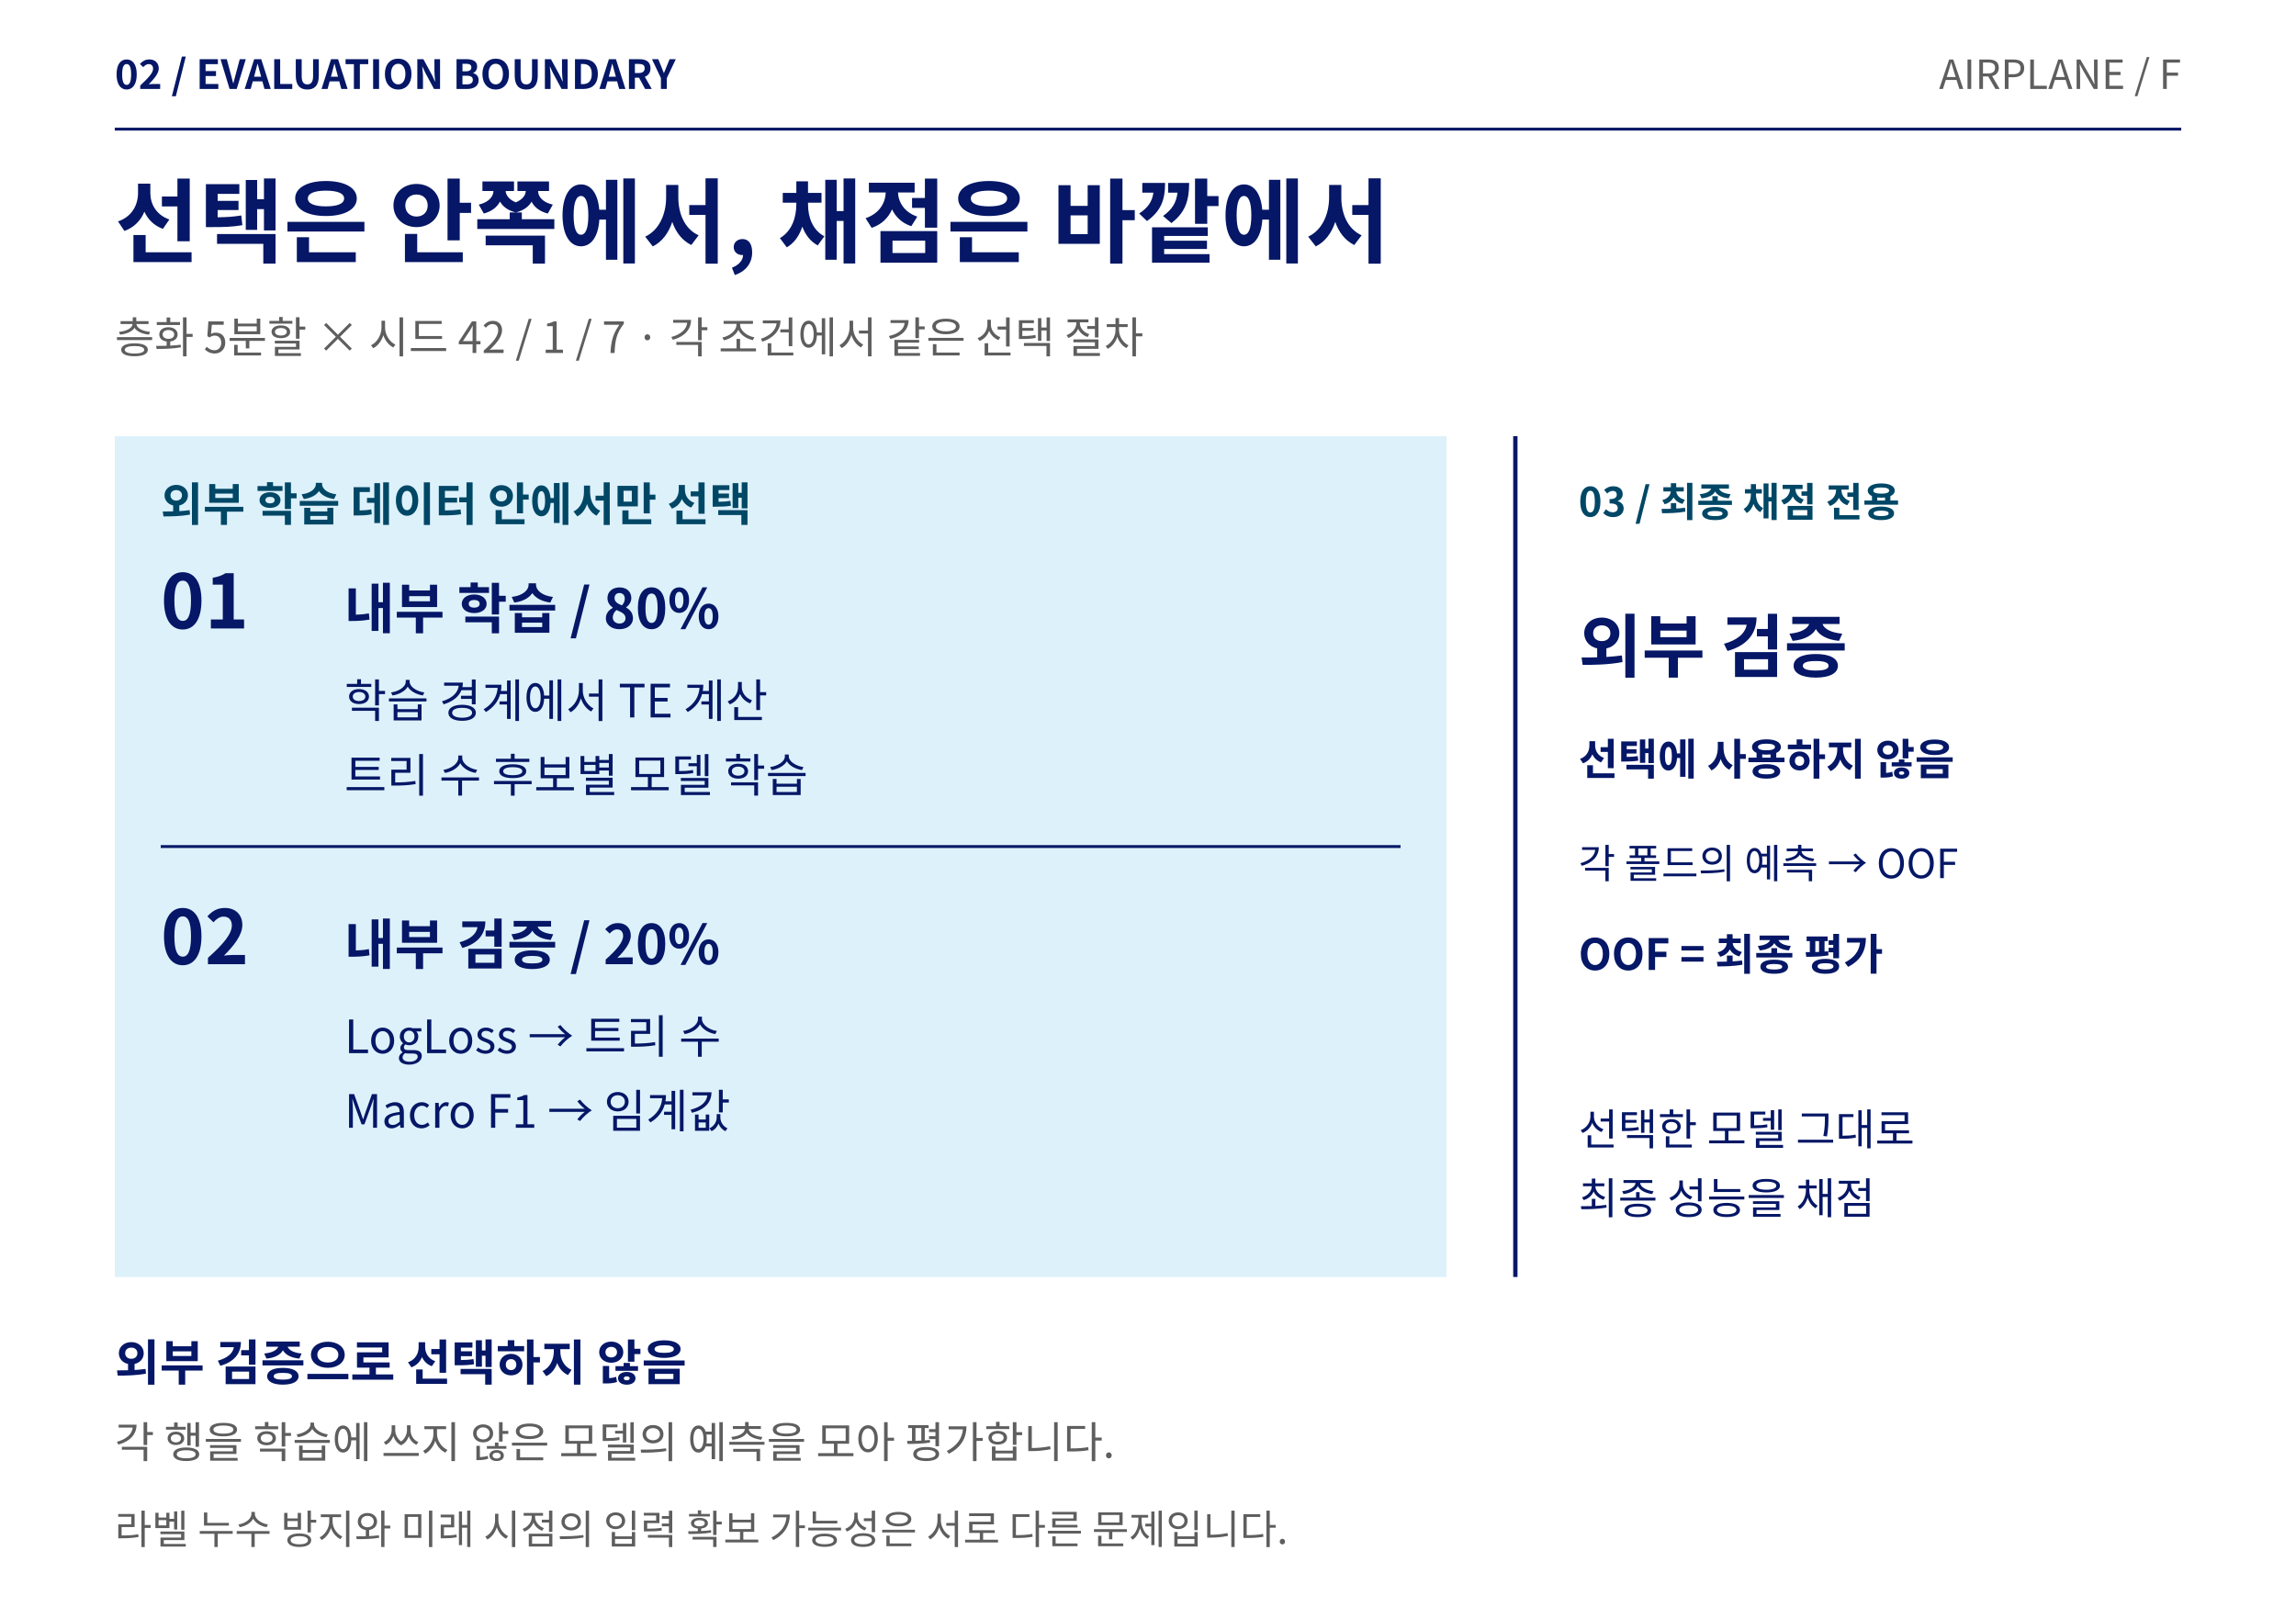
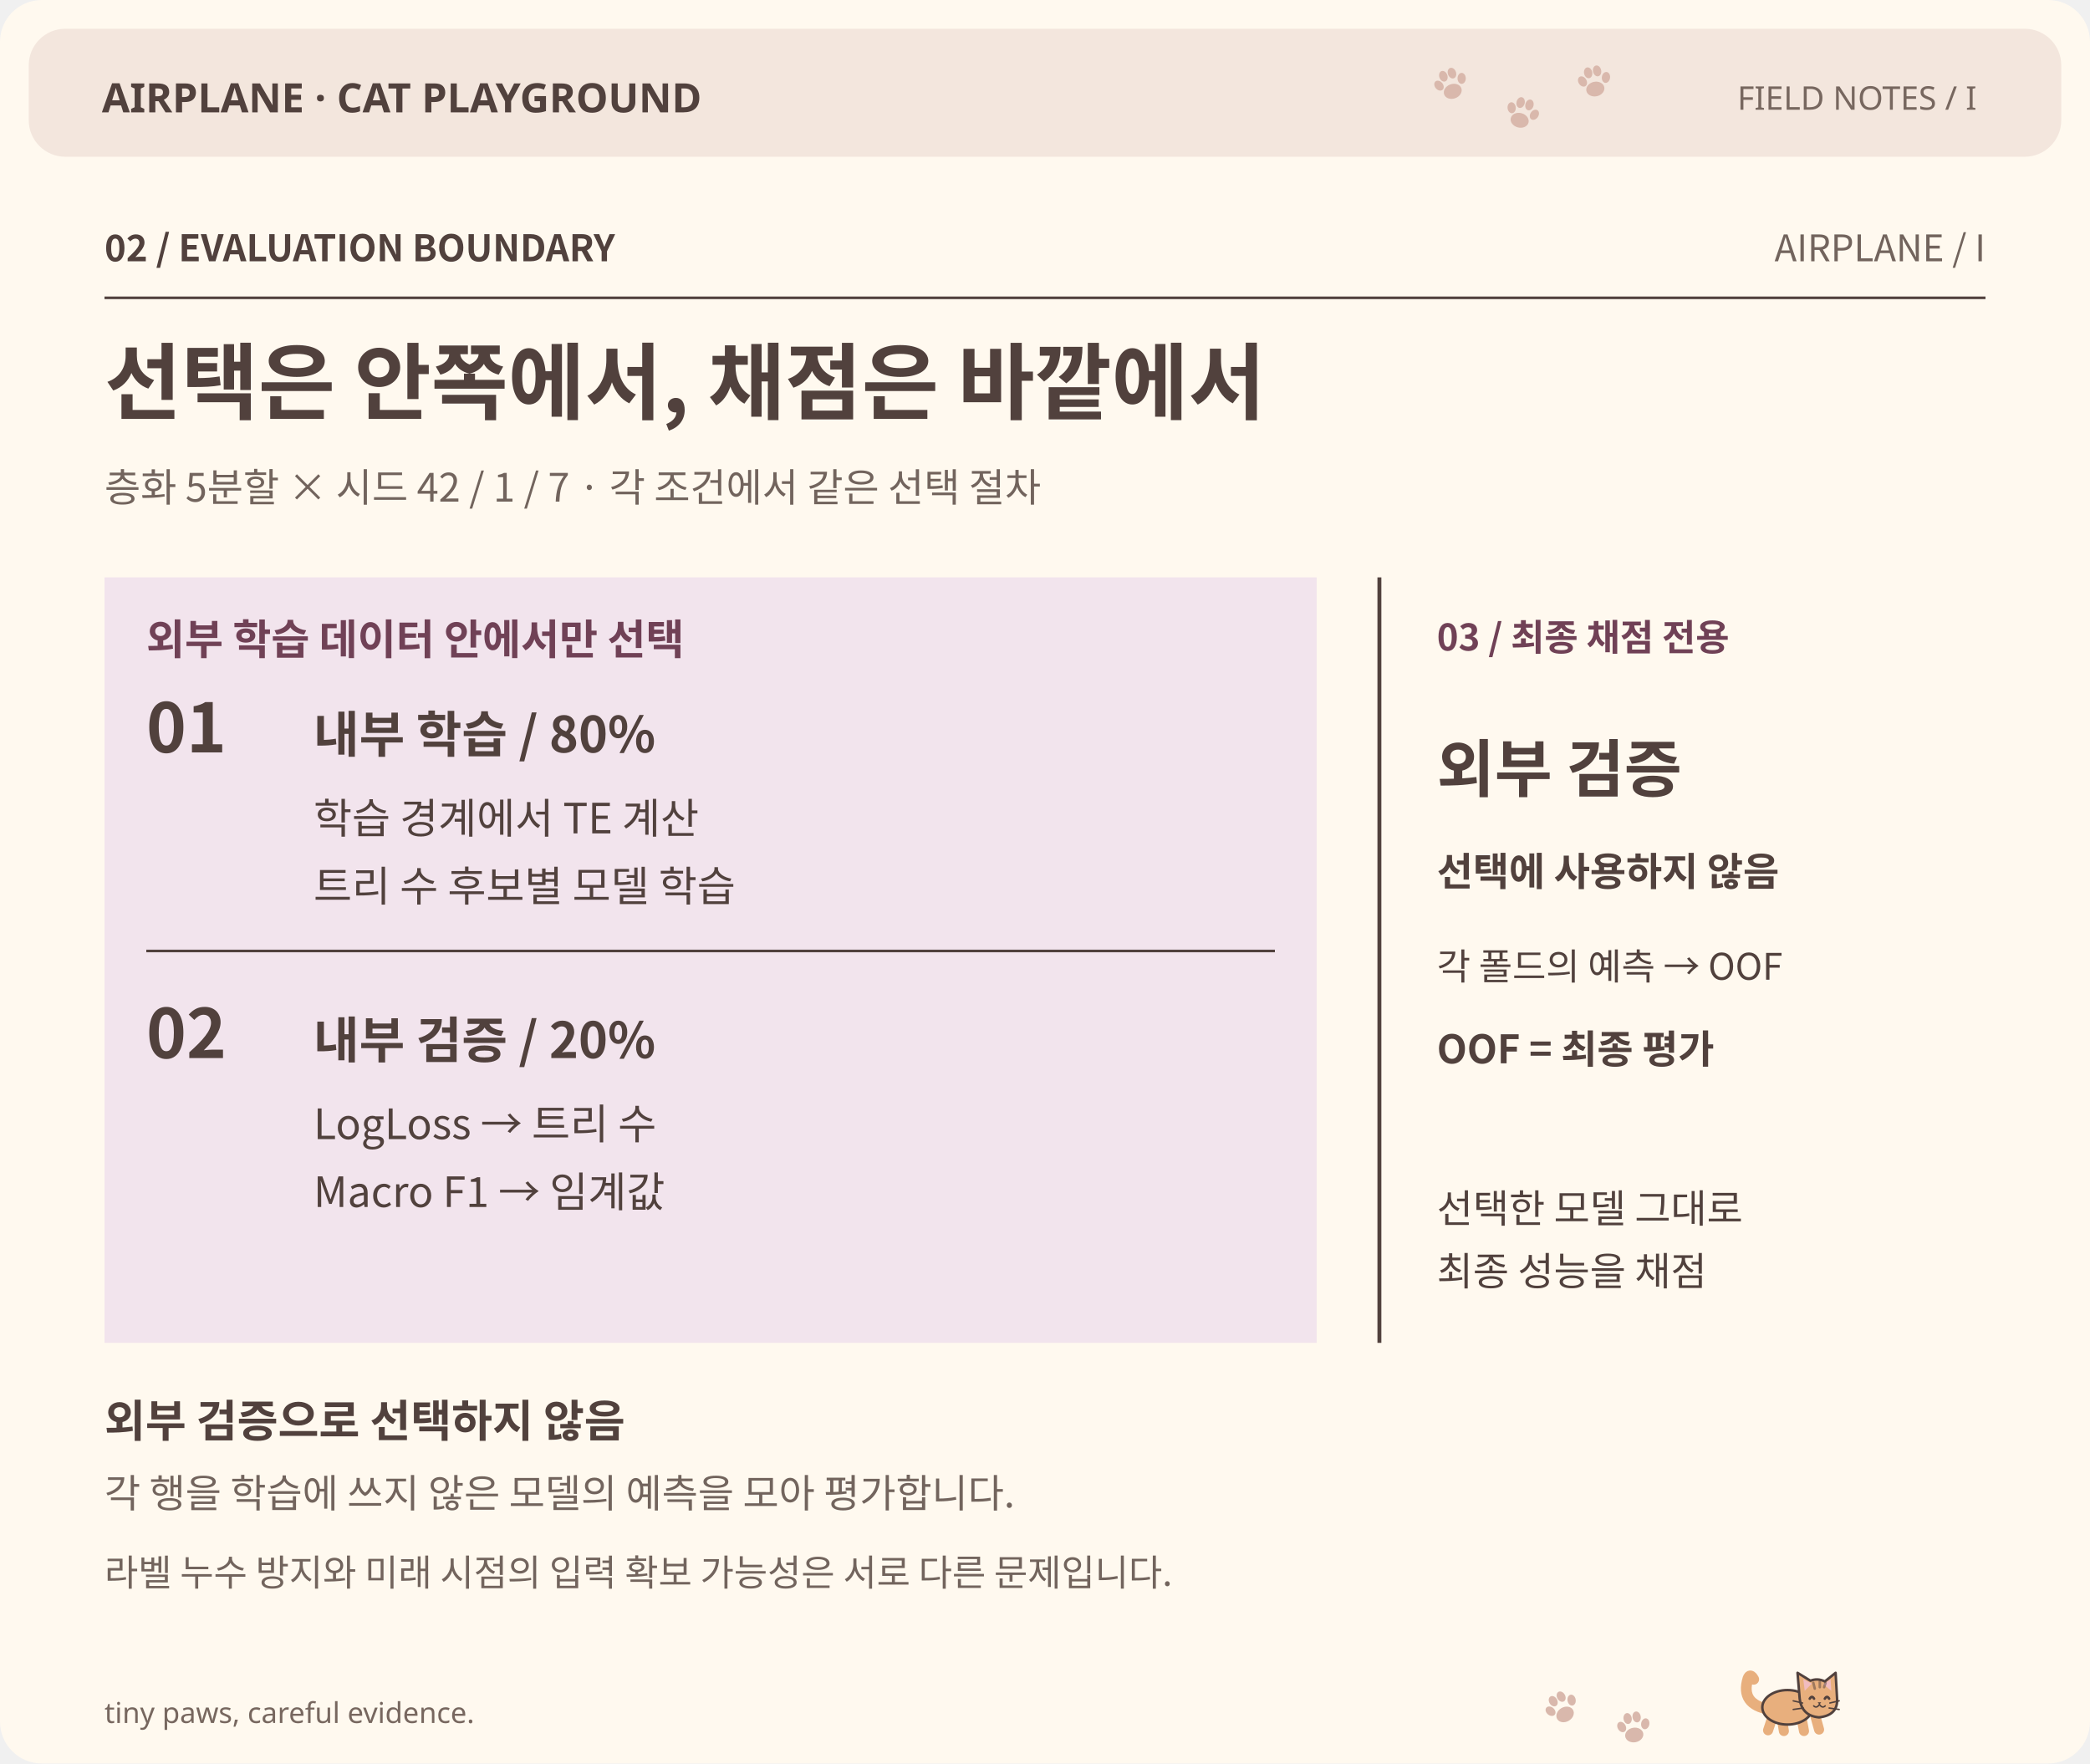
- <svg xmlns="http://www.w3.org/2000/svg" width="1600" height="1120" viewBox="0 0 1600 1120" role="img" aria-labelledby="title desc">
-   <rect width="1600" height="1120" fill="#FFFFFF" />
-   <text x="80" y="62" fill="#051766" font-family="Noto Sans CJK KR, Malgun Gothic, Apple SD Gothic Neo, sans-serif" font-size="28" font-weight="700" text-anchor="start" style="font-variant-numeric:tabular-nums">02 / EVALUATION BOUNDARY</text>
-   <text x="1520" y="62" fill="#5E5E5E" font-family="Noto Sans CJK KR, Malgun Gothic, Apple SD Gothic Neo, sans-serif" font-size="28" font-weight="400" text-anchor="end" style="font-variant-numeric:tabular-nums">AIRPLANE / F</text>
-   <line x1="80" y1="90" x2="1520" y2="90" stroke="#051766" stroke-width="2" />
-   <text x="80" y="178" fill="#051766" font-family="Noto Sans CJK KR, Malgun Gothic, Apple SD Gothic Neo, sans-serif" font-size="64" font-weight="800" text-anchor="start" style="font-variant-numeric:tabular-nums">선택은 안쪽에서, 채점은 바깥에서</text>
-   <text x="80" y="246" fill="#5E5E5E" font-family="Noto Sans CJK KR, Malgun Gothic, Apple SD Gothic Neo, sans-serif" font-size="30" font-weight="400" text-anchor="start" style="font-variant-numeric:tabular-nums">층화 5분할 × 시드 42 / 1 / 7 · 각 조건에서 같은 선택 절차</text>
-   <rect x="80" y="304" width="928" height="586" fill="#DDF1FB" />
-   <text x="112" y="363" fill="#004766" font-family="Noto Sans CJK KR, Malgun Gothic, Apple SD Gothic Neo, sans-serif" font-size="32" font-weight="700" text-anchor="start" style="font-variant-numeric:tabular-nums">외부 학습 데이터 안에서만 선택</text>
-   <text x="112" y="438" fill="#051766" font-family="Noto Sans CJK KR, Malgun Gothic, Apple SD Gothic Neo, sans-serif" font-size="52" font-weight="800" text-anchor="start" style="font-variant-numeric:tabular-nums">01</text>
-   <text x="240" y="438" fill="#051766" font-family="Noto Sans CJK KR, Malgun Gothic, Apple SD Gothic Neo, sans-serif" font-size="38" font-weight="700" text-anchor="start" style="font-variant-numeric:tabular-nums">내부 학습 / 80%</text>
-   <text x="240" y="500" fill="#051766" font-family="Noto Sans CJK KR, Malgun Gothic, Apple SD Gothic Neo, sans-serif" font-size="32" font-weight="400" text-anchor="start" style="font-variant-numeric:tabular-nums">학습 경계에서 TE 계산</text>
-   <text x="240" y="552" fill="#051766" font-family="Noto Sans CJK KR, Malgun Gothic, Apple SD Gothic Neo, sans-serif" font-size="32" font-weight="400" text-anchor="start" style="font-variant-numeric:tabular-nums">트리 수 후보별 모델 학습</text>
-   <text x="112" y="672" fill="#051766" font-family="Noto Sans CJK KR, Malgun Gothic, Apple SD Gothic Neo, sans-serif" font-size="52" font-weight="800" text-anchor="start" style="font-variant-numeric:tabular-nums">02</text>
-   <text x="240" y="672" fill="#051766" font-family="Noto Sans CJK KR, Malgun Gothic, Apple SD Gothic Neo, sans-serif" font-size="38" font-weight="700" text-anchor="start" style="font-variant-numeric:tabular-nums">내부 검증 / 20%</text>
-   <text x="240" y="734" fill="#051766" font-family="Noto Sans CJK KR, Malgun Gothic, Apple SD Gothic Neo, sans-serif" font-size="32" font-weight="400" text-anchor="start" style="font-variant-numeric:tabular-nums">LogLoss → 트리 수</text>
-   <text x="240" y="786" fill="#051766" font-family="Noto Sans CJK KR, Malgun Gothic, Apple SD Gothic Neo, sans-serif" font-size="32" font-weight="400" text-anchor="start" style="font-variant-numeric:tabular-nums">Macro F1 → 임계값</text>
-   <line x1="112" y1="590" x2="976" y2="590" stroke="#051766" stroke-width="2" />
-   <line x1="1056" y1="304" x2="1056" y2="890" stroke="#051766" stroke-width="3" />
-   <text x="1100" y="360" fill="#004766" font-family="Noto Sans CJK KR, Malgun Gothic, Apple SD Gothic Neo, sans-serif" font-size="28" font-weight="700" text-anchor="start" style="font-variant-numeric:tabular-nums">03 / 최종 채점 전용</text>
-   <text x="1100" y="468" fill="#051766" font-family="Noto Sans CJK KR, Malgun Gothic, Apple SD Gothic Neo, sans-serif" font-size="48" font-weight="800" text-anchor="start" style="font-variant-numeric:tabular-nums">외부 검증</text>
-   <text x="1100" y="540" fill="#051766" font-family="Noto Sans CJK KR, Malgun Gothic, Apple SD Gothic Neo, sans-serif" font-size="30" font-weight="700" text-anchor="start" style="font-variant-numeric:tabular-nums">선택에 사용하지 않음</text>
-   <text x="1100" y="612" fill="#051766" font-family="Noto Sans CJK KR, Malgun Gothic, Apple SD Gothic Neo, sans-serif" font-size="28" font-weight="400" text-anchor="start" style="font-variant-numeric:tabular-nums">각 폴드의 예측 → OOF</text>
-   <text x="1100" y="676" fill="#051766" font-family="Noto Sans CJK KR, Malgun Gothic, Apple SD Gothic Neo, sans-serif" font-size="30" font-weight="700" text-anchor="start" style="font-variant-numeric:tabular-nums">OOF = 최종 평가</text>
-   <text x="1100" y="798" fill="#051766" font-family="Noto Sans CJK KR, Malgun Gothic, Apple SD Gothic Neo, sans-serif" font-size="30" font-weight="400" text-anchor="start" style="font-variant-numeric:tabular-nums">선택한 모델 그대로</text>
-   <text x="1100" y="846" fill="#051766" font-family="Noto Sans CJK KR, Malgun Gothic, Apple SD Gothic Neo, sans-serif" font-size="30" font-weight="400" text-anchor="start" style="font-variant-numeric:tabular-nums">최종 성능을 채점</text>
-   <text x="80" y="962" fill="#051766" font-family="Noto Sans CJK KR, Malgun Gothic, Apple SD Gothic Neo, sans-serif" font-size="34" font-weight="700" text-anchor="start" style="font-variant-numeric:tabular-nums">외부 검증으로 선택하지 않음</text>
-   <text x="80" y="1016" fill="#5E5E5E" font-family="Noto Sans CJK KR, Malgun Gothic, Apple SD Gothic Neo, sans-serif" font-size="30" font-weight="400" text-anchor="start" style="font-variant-numeric:tabular-nums">각 행을 학습에 쓰지 않은 모델의 예측을 모아 평가합니다.</text>
-   <text x="80" y="1076" fill="#5E5E5E" font-family="Noto Sans CJK KR, Malgun Gothic, Apple SD Gothic Neo, sans-serif" font-size="28" font-weight="400" text-anchor="start" style="font-variant-numeric:tabular-nums">라벨 누수 방지와 미래 시점의 입력 확보 가능성은 서로 다른 문제입니다.</text>
+ <svg xmlns="http://www.w3.org/2000/svg" width="1600" height="1350" viewBox="0 0 1600 1350" role="img" aria-labelledby="title desc">
+   <rect width="1600" height="1350" rx="32" fill="#FFF9EF" />
+   <rect x="22" y="22" width="1556" height="98" rx="28" fill="#F3E6DD" />
+   <text x="78" y="86" fill="#51413D" font-family="sans-serif" font-size="31" font-weight="700">AIRPLANE · CAT PLAYGROUND</text>
+   <text x="1330" y="84" fill="#77675F" font-family="sans-serif" font-size="25">FIELD NOTES / I</text>
+   <g transform="translate(0 138)">
+     <rect width="1600" height="1120" fill="#FFF9EF" />
+     <text x="80" y="62" fill="#51413D" font-family="Noto Sans CJK KR, Malgun Gothic, Apple SD Gothic Neo, sans-serif" font-size="28" font-weight="700" text-anchor="start" style="font-variant-numeric:tabular-nums">02 / EVALUATION BOUNDARY</text>
+     <text x="1520" y="62" fill="#72645D" font-family="Noto Sans CJK KR, Malgun Gothic, Apple SD Gothic Neo, sans-serif" font-size="28" font-weight="400" text-anchor="end" style="font-variant-numeric:tabular-nums">AIRPLANE / I</text>
+     <line x1="80" y1="90" x2="1520" y2="90" stroke="#51413D" stroke-width="2" />
+     <text x="80" y="178" fill="#51413D" font-family="Noto Sans CJK KR, Malgun Gothic, Apple SD Gothic Neo, sans-serif" font-size="64" font-weight="800" text-anchor="start" style="font-variant-numeric:tabular-nums">선택은 안쪽에서, 채점은 바깥에서</text>
+     <text x="80" y="246" fill="#72645D" font-family="Noto Sans CJK KR, Malgun Gothic, Apple SD Gothic Neo, sans-serif" font-size="30" font-weight="400" text-anchor="start" style="font-variant-numeric:tabular-nums">층화 5분할 × 시드 42 / 1 / 7 · 각 조건에서 같은 선택 절차</text>
+     <rect x="80" y="304" width="928" height="586" fill="#F2E4ED" />
+     <text x="112" y="363" fill="#704156" font-family="Noto Sans CJK KR, Malgun Gothic, Apple SD Gothic Neo, sans-serif" font-size="32" font-weight="700" text-anchor="start" style="font-variant-numeric:tabular-nums">외부 학습 데이터 안에서만 선택</text>
+     <text x="112" y="438" fill="#51413D" font-family="Noto Sans CJK KR, Malgun Gothic, Apple SD Gothic Neo, sans-serif" font-size="52" font-weight="800" text-anchor="start" style="font-variant-numeric:tabular-nums">01</text>
+     <text x="240" y="438" fill="#51413D" font-family="Noto Sans CJK KR, Malgun Gothic, Apple SD Gothic Neo, sans-serif" font-size="38" font-weight="700" text-anchor="start" style="font-variant-numeric:tabular-nums">내부 학습 / 80%</text>
+     <text x="240" y="500" fill="#51413D" font-family="Noto Sans CJK KR, Malgun Gothic, Apple SD Gothic Neo, sans-serif" font-size="32" font-weight="400" text-anchor="start" style="font-variant-numeric:tabular-nums">학습 경계에서 TE 계산</text>
+     <text x="240" y="552" fill="#51413D" font-family="Noto Sans CJK KR, Malgun Gothic, Apple SD Gothic Neo, sans-serif" font-size="32" font-weight="400" text-anchor="start" style="font-variant-numeric:tabular-nums">트리 수 후보별 모델 학습</text>
+     <text x="112" y="672" fill="#51413D" font-family="Noto Sans CJK KR, Malgun Gothic, Apple SD Gothic Neo, sans-serif" font-size="52" font-weight="800" text-anchor="start" style="font-variant-numeric:tabular-nums">02</text>
+     <text x="240" y="672" fill="#51413D" font-family="Noto Sans CJK KR, Malgun Gothic, Apple SD Gothic Neo, sans-serif" font-size="38" font-weight="700" text-anchor="start" style="font-variant-numeric:tabular-nums">내부 검증 / 20%</text>
+     <text x="240" y="734" fill="#51413D" font-family="Noto Sans CJK KR, Malgun Gothic, Apple SD Gothic Neo, sans-serif" font-size="32" font-weight="400" text-anchor="start" style="font-variant-numeric:tabular-nums">LogLoss → 트리 수</text>
+     <text x="240" y="786" fill="#51413D" font-family="Noto Sans CJK KR, Malgun Gothic, Apple SD Gothic Neo, sans-serif" font-size="32" font-weight="400" text-anchor="start" style="font-variant-numeric:tabular-nums">Macro F1 → 임계값</text>
+     <line x1="112" y1="590" x2="976" y2="590" stroke="#51413D" stroke-width="2" />
+     <line x1="1056" y1="304" x2="1056" y2="890" stroke="#51413D" stroke-width="3" />
+     <text x="1100" y="360" fill="#704156" font-family="Noto Sans CJK KR, Malgun Gothic, Apple SD Gothic Neo, sans-serif" font-size="28" font-weight="700" text-anchor="start" style="font-variant-numeric:tabular-nums">03 / 최종 채점 전용</text>
+     <text x="1100" y="468" fill="#51413D" font-family="Noto Sans CJK KR, Malgun Gothic, Apple SD Gothic Neo, sans-serif" font-size="48" font-weight="800" text-anchor="start" style="font-variant-numeric:tabular-nums">외부 검증</text>
+     <text x="1100" y="540" fill="#51413D" font-family="Noto Sans CJK KR, Malgun Gothic, Apple SD Gothic Neo, sans-serif" font-size="30" font-weight="700" text-anchor="start" style="font-variant-numeric:tabular-nums">선택에 사용하지 않음</text>
+     <text x="1100" y="612" fill="#51413D" font-family="Noto Sans CJK KR, Malgun Gothic, Apple SD Gothic Neo, sans-serif" font-size="28" font-weight="400" text-anchor="start" style="font-variant-numeric:tabular-nums">각 폴드의 예측 → OOF</text>
+     <text x="1100" y="676" fill="#51413D" font-family="Noto Sans CJK KR, Malgun Gothic, Apple SD Gothic Neo, sans-serif" font-size="30" font-weight="700" text-anchor="start" style="font-variant-numeric:tabular-nums">OOF = 최종 평가</text>
+     <text x="1100" y="798" fill="#51413D" font-family="Noto Sans CJK KR, Malgun Gothic, Apple SD Gothic Neo, sans-serif" font-size="30" font-weight="400" text-anchor="start" style="font-variant-numeric:tabular-nums">선택한 모델 그대로</text>
+     <text x="1100" y="846" fill="#51413D" font-family="Noto Sans CJK KR, Malgun Gothic, Apple SD Gothic Neo, sans-serif" font-size="30" font-weight="400" text-anchor="start" style="font-variant-numeric:tabular-nums">최종 성능을 채점</text>
+     <text x="80" y="962" fill="#51413D" font-family="Noto Sans CJK KR, Malgun Gothic, Apple SD Gothic Neo, sans-serif" font-size="34" font-weight="700" text-anchor="start" style="font-variant-numeric:tabular-nums">외부 검증으로 선택하지 않음</text>
+     <text x="80" y="1016" fill="#72645D" font-family="Noto Sans CJK KR, Malgun Gothic, Apple SD Gothic Neo, sans-serif" font-size="30" font-weight="400" text-anchor="start" style="font-variant-numeric:tabular-nums">각 행을 학습에 쓰지 않은 모델의 예측을 모아 평가합니다.</text>
+     <text x="80" y="1076" fill="#72645D" font-family="Noto Sans CJK KR, Malgun Gothic, Apple SD Gothic Neo, sans-serif" font-size="28" font-weight="400" text-anchor="start" style="font-variant-numeric:tabular-nums">라벨 누수 방지와 미래 시점의 입력 확보 가능성은 서로 다른 문제입니다.</text>
+   </g>
+   <g aria-hidden="true" transform="translate(1110 64) rotate(-20) scale(0.7)" fill="#D9B8AC">
+     <ellipse cy="9" rx="10" ry="8" />
+     <ellipse cx="-12" cy="-2" rx="4.5" ry="6" transform="rotate(-20 -12 -2)" />
+     <ellipse cx="-4" cy="-10" rx="4.5" ry="6" />
+     <ellipse cx="6" cy="-10" rx="4.5" ry="6" />
+     <ellipse cx="14" cy="-1" rx="4.5" ry="6" transform="rotate(20 14 -1)" />
+   </g>
+   <g aria-hidden="true" transform="translate(1165 86) rotate(15) scale(0.7)" fill="#D9B8AC">
+     <ellipse cy="9" rx="10" ry="8" />
+     <ellipse cx="-12" cy="-2" rx="4.5" ry="6" transform="rotate(-20 -12 -2)" />
+     <ellipse cx="-4" cy="-10" rx="4.5" ry="6" />
+     <ellipse cx="6" cy="-10" rx="4.5" ry="6" />
+     <ellipse cx="14" cy="-1" rx="4.5" ry="6" transform="rotate(20 14 -1)" />
+   </g>
+   <g aria-hidden="true" transform="translate(1220 62) rotate(-12) scale(0.7)" fill="#D9B8AC">
+     <ellipse cy="9" rx="10" ry="8" />
+     <ellipse cx="-12" cy="-2" rx="4.5" ry="6" transform="rotate(-20 -12 -2)" />
+     <ellipse cx="-4" cy="-10" rx="4.5" ry="6" />
+     <ellipse cx="6" cy="-10" rx="4.5" ry="6" />
+     <ellipse cx="14" cy="-1" rx="4.5" ry="6" transform="rotate(20 14 -1)" />
+   </g>
+   <g aria-hidden="true" transform="translate(1375 1307.0) scale(0.55 0.55)" stroke="#51413D" stroke-width="3.5" stroke-linecap="round" stroke-linejoin="round">
+     <path d="M-37 3 Q-78 -4 -67 -40 Q-64 -48 -59 -39" fill="none" stroke="#E8AF7D" stroke-width="15" />
+     <path d="M-33 14 l-6.0 18 m19 -17 l3.0 18 m25 -16 l3.0 16 m16 -20 l5.0 18" fill="none" stroke="#E8AF7D" stroke-width="14" />
+     <ellipse cx="-12" cy="0" rx="35" ry="24" fill="#E8AF7D" />
+     <path d="M5 -12 L2 -48 20 -37 Q30 -41 40 -36 L55 -48 57 -13 Q59 11 32 14 Q8 12 5 -12Z" fill="#E8AF7D" />
+     <path d="M10 -39 L12 -23 22 -33 M48 -39 L38 -32 49 -23" fill="#F1BCC0" stroke="none" />
+     <path d="M19 -12 q3 -5 6 0 m15 0 q3 -5 6 0" fill="none" />
+     <path d="M30 -7 l5 0 -2.5 3Z" fill="#51413D" stroke="none" />
+     <path d="M32.5 -4 q-4 6 -8 2 m8 -2 q4 6 8 2 M9 -6 l-13 -3 m14 10 l-14 2 m51 -9 l13 -3 m-14 10 l14 2" fill="none" stroke-width="2" />
+     <path d="M24 -34 l2 8 m7 -10 l0 8 m8 -6 l-2 6" fill="none" opacity=".5" />
+   </g>
+   <g aria-hidden="true" transform="translate(1195 1307) rotate(-30) scale(0.7)" fill="#D9B8AC">
+     <ellipse cy="9" rx="10" ry="8" />
+     <ellipse cx="-12" cy="-2" rx="4.5" ry="6" transform="rotate(-20 -12 -2)" />
+     <ellipse cx="-4" cy="-10" rx="4.5" ry="6" />
+     <ellipse cx="6" cy="-10" rx="4.5" ry="6" />
+     <ellipse cx="14" cy="-1" rx="4.5" ry="6" transform="rotate(20 14 -1)" />
+   </g>
+   <g aria-hidden="true" transform="translate(1250 1322) rotate(-10) scale(0.7)" fill="#D9B8AC">
+     <ellipse cy="9" rx="10" ry="8" />
+     <ellipse cx="-12" cy="-2" rx="4.5" ry="6" transform="rotate(-20 -12 -2)" />
+     <ellipse cx="-4" cy="-10" rx="4.5" ry="6" />
+     <ellipse cx="6" cy="-10" rx="4.5" ry="6" />
+     <ellipse cx="14" cy="-1" rx="4.5" ry="6" transform="rotate(20 14 -1)" />
+   </g>
+   <text x="80" y="1319" font-family="sans-serif" font-size="22" fill="#77675F">tiny paws, careful evidence.</text>
</svg>
